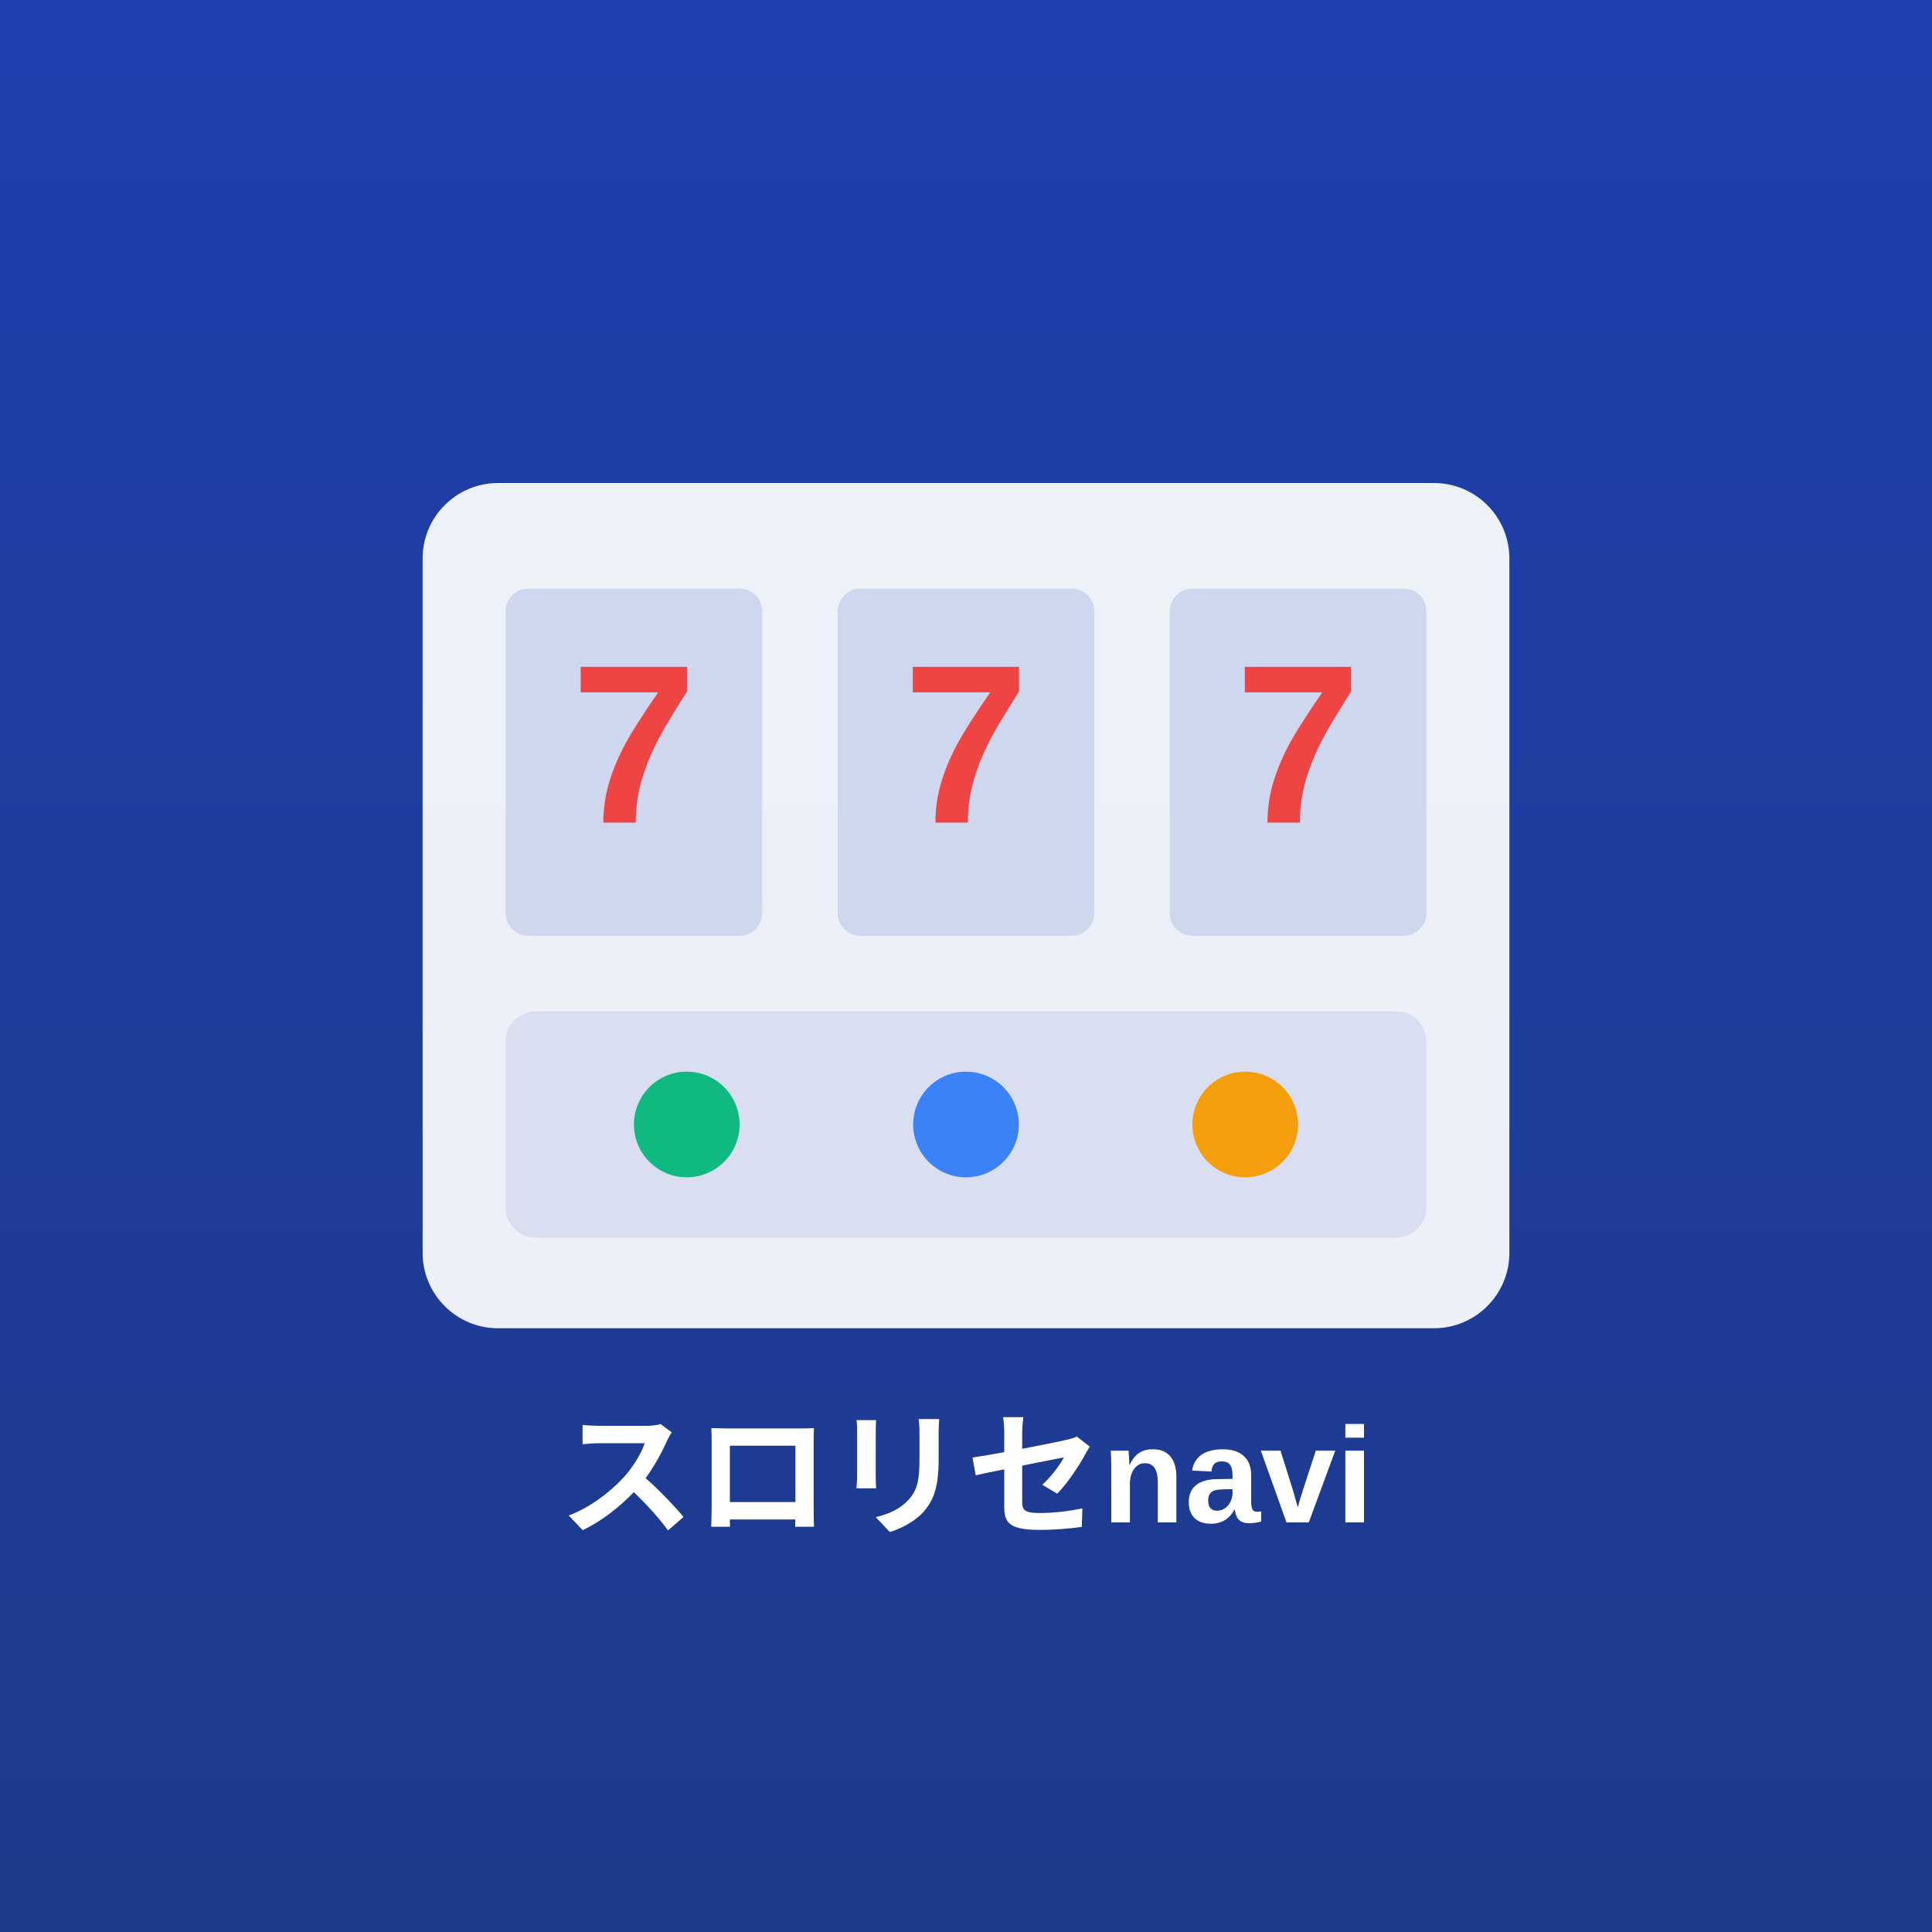
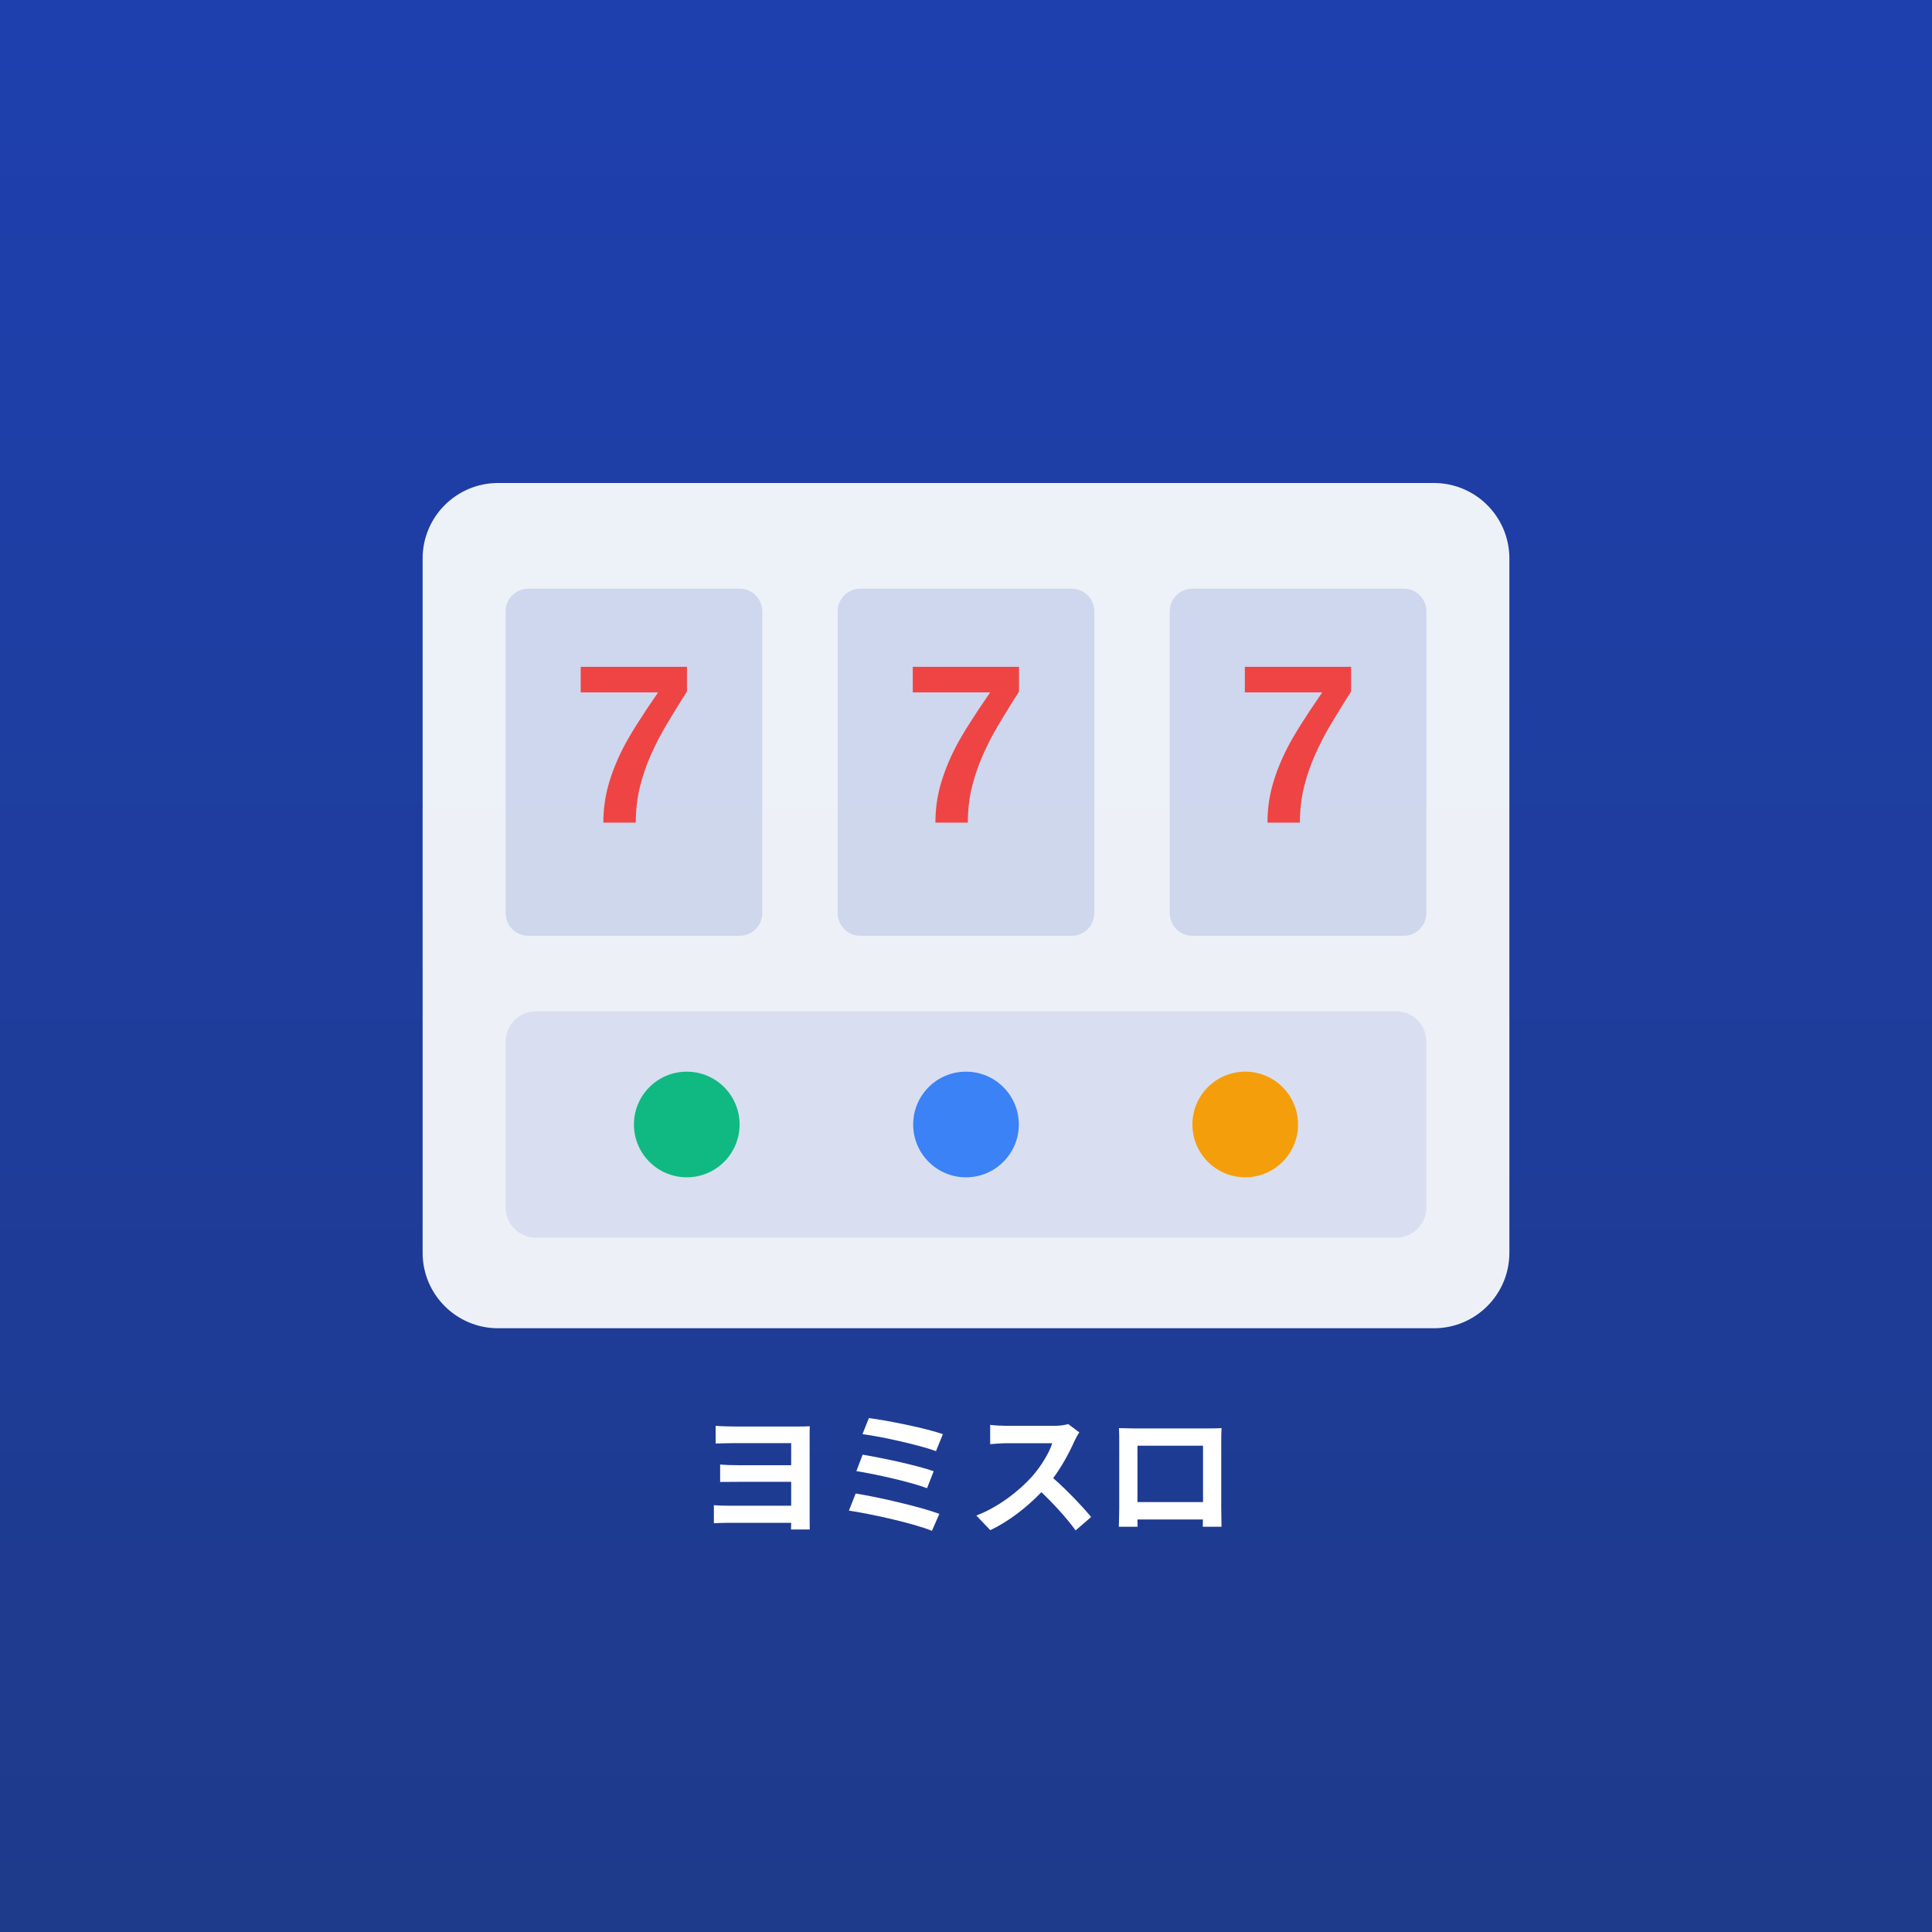
<svg xmlns="http://www.w3.org/2000/svg" viewBox="0 0 512 512" width="512" height="512">
  <defs>
    <linearGradient id="bg" x1="0" y1="0" x2="0" y2="1">
      <stop offset="0%" stop-color="#1e40af" />
      <stop offset="100%" stop-color="#1e3a8a" />
    </linearGradient>
  </defs>
  <rect width="512" height="512" fill="url(#bg)" />
  <rect x="112" y="128" width="288" height="224" rx="20" fill="#f8fafc" opacity="0.95" />
  <rect x="134" y="156" width="68" height="92" rx="6" fill="#1e40af" opacity="0.15" />
  <rect x="222" y="156" width="68" height="92" rx="6" fill="#1e40af" opacity="0.15" />
  <rect x="310" y="156" width="68" height="92" rx="6" fill="#1e40af" opacity="0.15" />
  <text x="168" y="218" font-family="Arial,sans-serif" font-weight="bold" font-size="60" fill="#ef4444" text-anchor="middle">7</text>
  <text x="256" y="218" font-family="Arial,sans-serif" font-weight="bold" font-size="60" fill="#ef4444" text-anchor="middle">7</text>
  <text x="344" y="218" font-family="Arial,sans-serif" font-weight="bold" font-size="60" fill="#ef4444" text-anchor="middle">7</text>
  <rect x="134" y="268" width="244" height="60" rx="8" fill="#1e40af" opacity="0.1" />
  <circle cx="182" cy="298" r="14" fill="#10b981" />
  <circle cx="256" cy="298" r="14" fill="#3b82f6" />
  <circle cx="330" cy="298" r="14" fill="#f59e0b" />
-   <text x="256" y="404" font-family="Arial,sans-serif" font-weight="bold" font-size="36" fill="#ffffff" text-anchor="middle">スロリセnavi</text>
+   <text x="256" y="404" font-family="Arial,sans-serif" font-weight="bold" font-size="36" fill="#ffffff" text-anchor="middle">ヨミスロ</text>
</svg>
